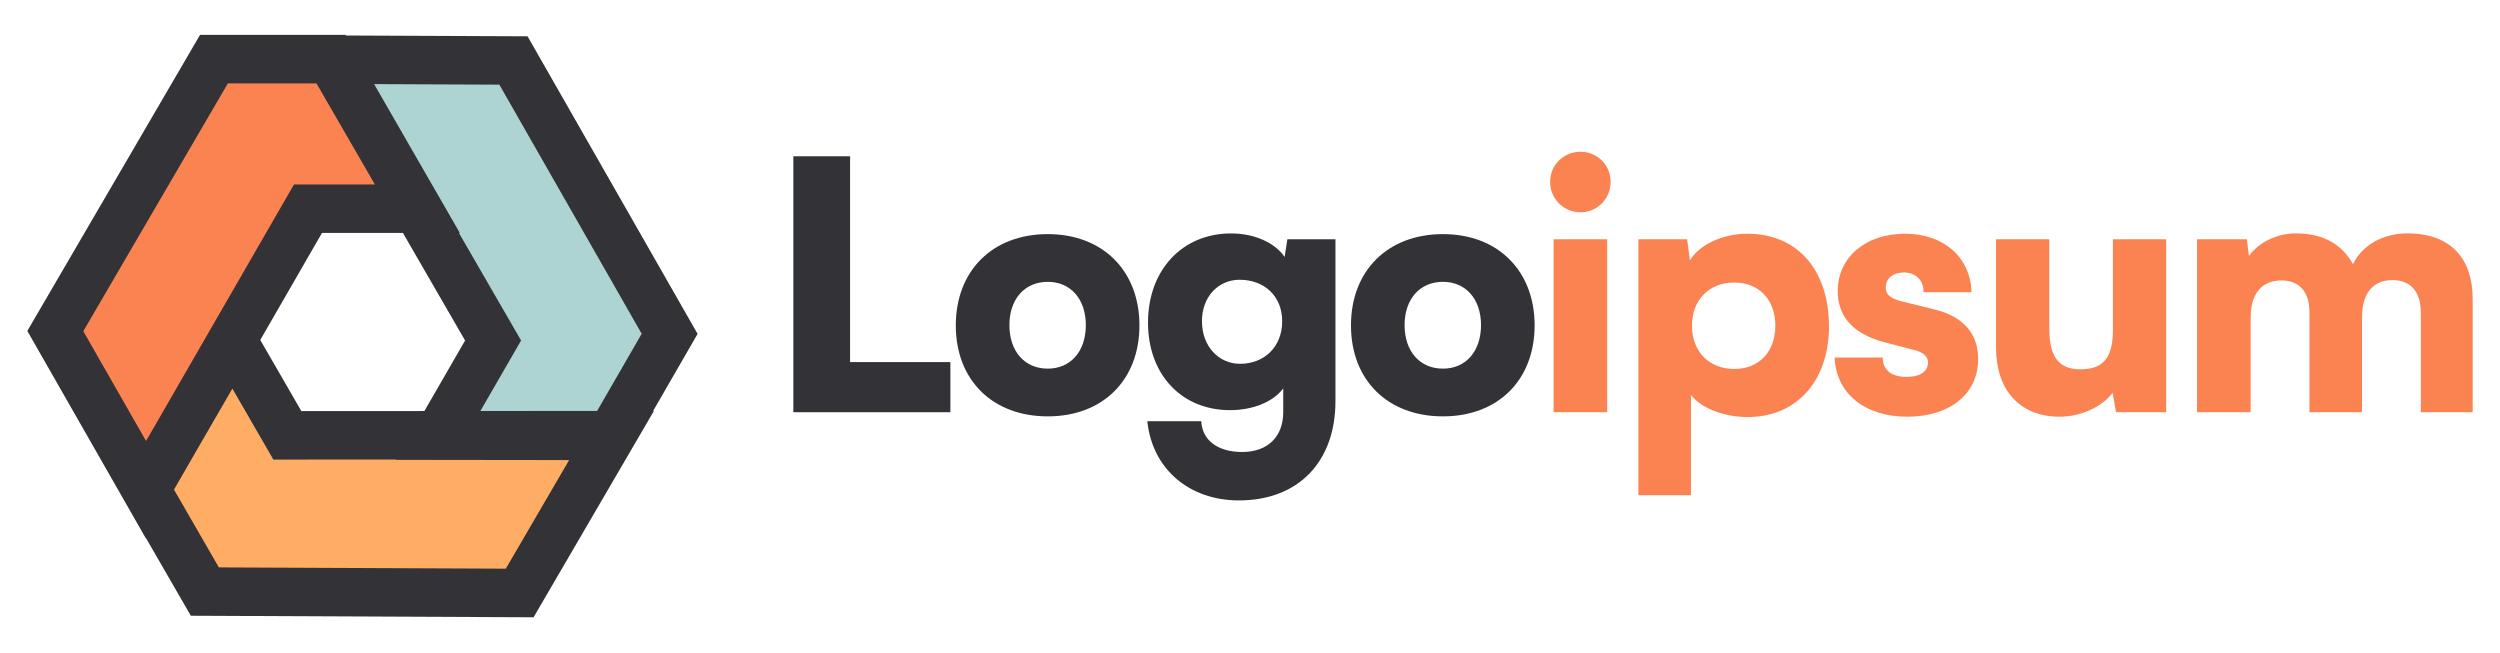
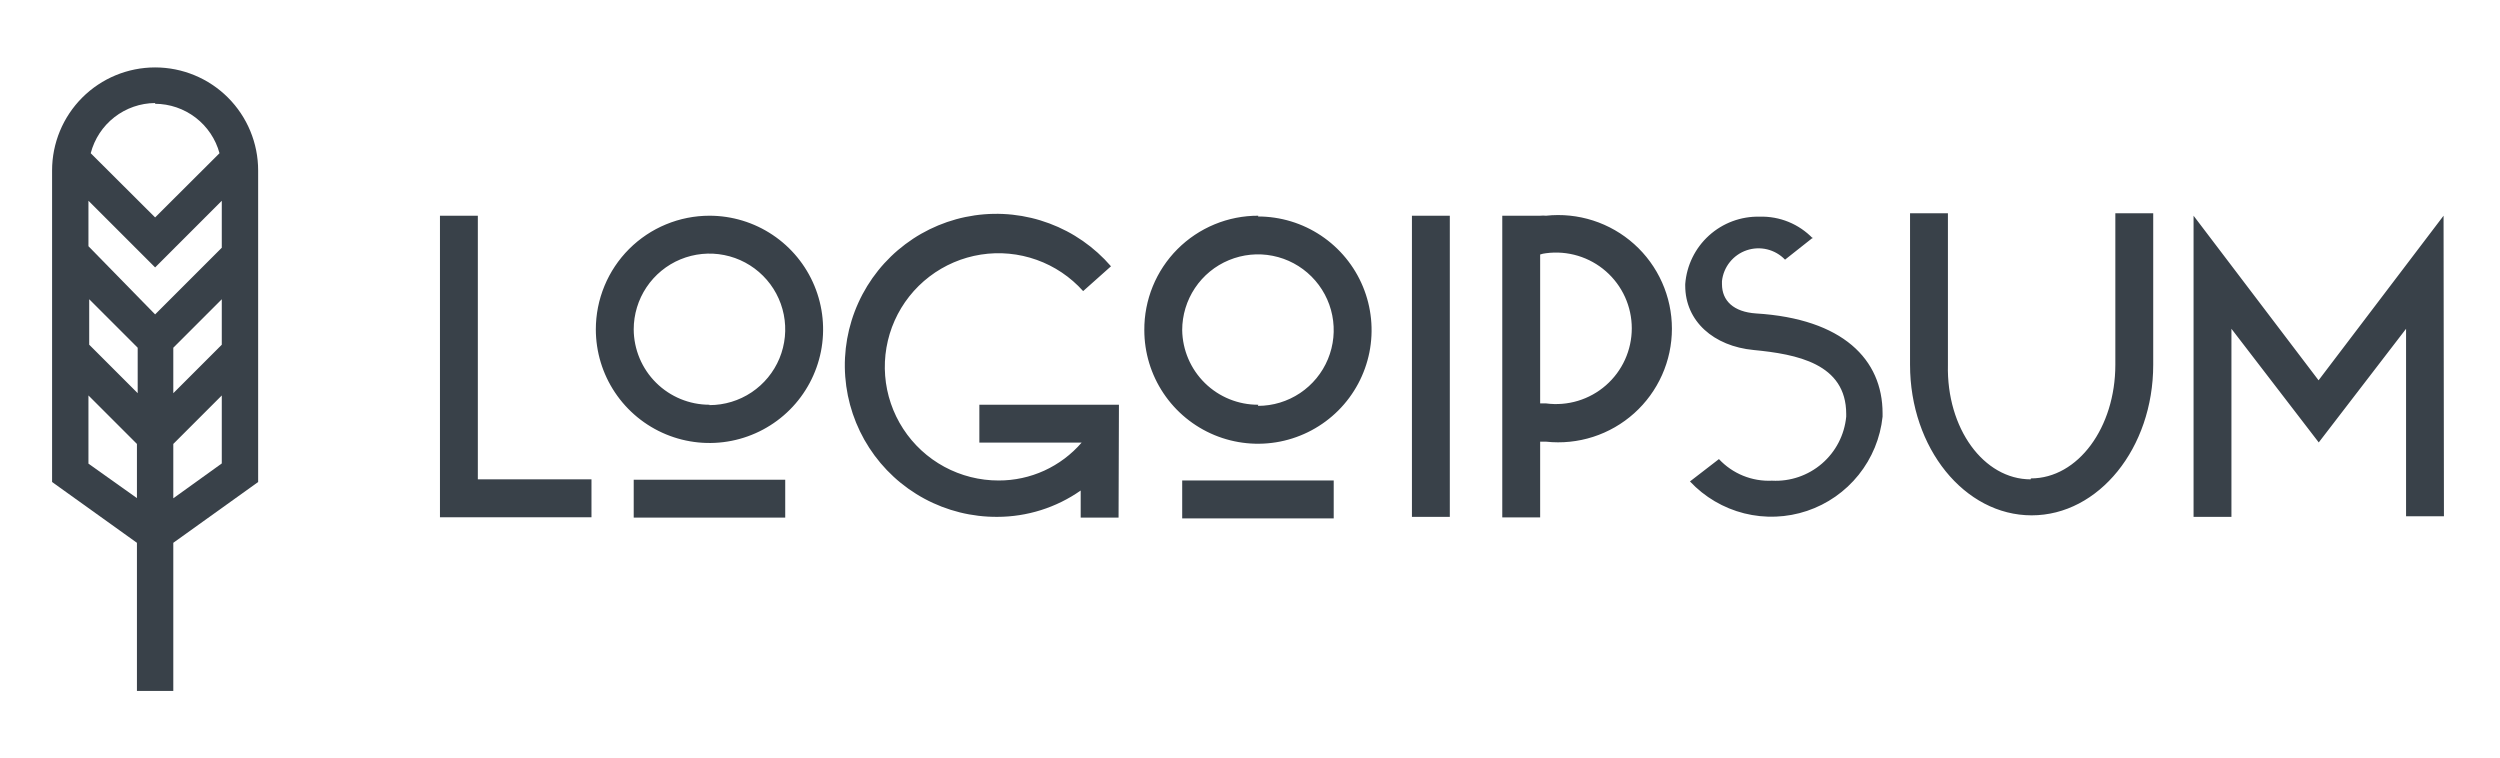
- <svg xmlns="http://www.w3.org/2000/svg" id="logo-26" width="138" height="36" viewBox="0 0 138 36" fill="none">
-   <path d="M11.308 32.655L8.055 27.021L12.829 18.777L15.862 24.031L33.767 24.021L28.686 32.733L11.308 32.655Z" class="ccompli2" fill="#FFAD64" />
-   <path d="M36.964 18.427L33.712 24.061L24.185 24.049L27.218 18.796L18.258 3.294L28.342 3.338L36.964 18.427Z" class="ccompli1" fill="#ADD4D3" />
-   <path d="M11.809 3.264H18.314L23.067 11.52L17.001 11.52L8.057 27.031L3.053 18.275L11.809 3.264Z" class="ccustom" fill="#FB8351" />
-   <path fill-rule="evenodd" clip-rule="evenodd" d="M19.107 1.96L19.088 1.926H11.041L1.508 18.268L8.051 29.718L8.06 29.704L10.533 33.989L29.453 34.074L36.097 22.682H36.053L38.507 18.431L29.121 2.004L19.107 1.96ZM25.332 12.858H25.382L20.652 4.643L27.564 4.673L35.421 18.424L32.962 22.683L26.517 22.687L28.764 18.795L25.332 12.858ZM17.468 4.602L20.694 10.182L16.228 10.182L8.582 23.441L8.061 24.341L4.598 18.282L12.578 4.602H17.468ZM14.367 18.766L17.774 12.858L22.241 12.858L25.673 18.796L23.426 22.689L16.634 22.692L14.367 18.766ZM9.604 27.027L10.9 24.779L12.827 21.45L15.089 25.369L21.88 25.366L21.869 25.384L31.416 25.396L27.92 31.391L12.082 31.32L9.604 27.027Z" class="cneutral" fill="#333237" />
-   <path d="M87.246 11.719C88.162 11.719 88.907 10.974 88.907 10.039C88.907 9.103 88.162 8.378 87.246 8.378C86.311 8.378 85.566 9.103 85.566 10.039C85.566 10.974 86.311 11.719 87.246 11.719ZM85.757 22.753H88.716V13.208H85.757V22.753Z" class="ccustom" fill="#FB8351" />
-   <path d="M90.438 27.335H93.34V21.799C93.894 22.524 95.154 23.021 96.471 23.021C99.316 23.021 101.034 20.844 100.958 17.828C100.881 14.754 99.106 12.902 96.452 12.902C95.097 12.902 93.817 13.494 93.283 14.372L93.13 13.208H90.438V27.335ZM93.397 17.981C93.397 16.549 94.352 15.594 95.727 15.594C97.12 15.594 97.999 16.568 97.999 17.981C97.999 19.393 97.12 20.367 95.727 20.367C94.352 20.367 93.397 19.412 93.397 17.981Z" class="ccustom" fill="#FB8351" />
-   <path d="M101.271 19.737C101.347 21.665 102.875 23.002 105.28 23.002C107.59 23.002 109.194 21.78 109.194 19.813C109.194 18.401 108.354 17.465 106.788 17.083L105.089 16.663C104.478 16.511 104.096 16.358 104.096 15.861C104.096 15.365 104.497 15.041 105.089 15.041C105.757 15.041 106.196 15.48 106.177 16.129H108.831C108.755 14.143 107.246 12.902 105.146 12.902C103.027 12.902 101.443 14.162 101.443 16.072C101.443 17.351 102.149 18.401 104.039 18.897L105.719 19.336C106.215 19.47 106.425 19.699 106.425 20.023C106.425 20.501 105.986 20.806 105.242 20.806C104.383 20.806 103.925 20.405 103.925 19.737H101.271Z" class="ccustom" fill="#FB8351" />
-   <path d="M113.694 23.002C114.858 23.002 116.023 22.467 116.615 21.684L116.806 22.753H119.574V13.208H116.634V18.172C116.634 19.603 116.214 20.386 114.858 20.386C113.808 20.386 113.121 19.909 113.121 18.133V13.208H110.181V19.202C110.181 21.474 111.441 23.002 113.694 23.002Z" class="ccustom" fill="#FB8351" />
-   <path d="M124.236 22.753V17.541C124.236 15.938 125.095 15.48 125.935 15.48C126.871 15.48 127.482 16.052 127.482 17.236V22.753H130.383V17.541C130.383 15.919 131.223 15.461 132.063 15.461C132.999 15.461 133.629 16.033 133.629 17.236V22.753H136.492V16.511C136.492 14.334 135.347 12.883 132.884 12.883C131.51 12.883 130.383 13.552 129.887 14.582C129.314 13.552 128.322 12.883 126.737 12.883C125.687 12.883 124.713 13.361 124.141 14.124L124.026 13.208H121.277V22.753H124.236Z" class="ccustom" fill="#FB8351" />
-   <path d="M46.924 8.627H43.793V22.755H52.461V19.987H46.924V8.627Z" class="cneutral" fill="#333237" />
-   <path d="M52.76 17.963C52.76 20.979 54.783 22.984 57.838 22.984C60.873 22.984 62.897 20.979 62.897 17.963C62.897 14.947 60.873 12.923 57.838 12.923C54.783 12.923 52.76 14.947 52.76 17.963ZM55.719 17.944C55.719 16.512 56.559 15.557 57.838 15.557C59.098 15.557 59.938 16.512 59.938 17.944C59.938 19.395 59.098 20.349 57.838 20.349C56.559 20.349 55.719 19.395 55.719 17.944Z" class="cneutral" fill="#333237" />
-   <path d="M63.37 17.81C63.37 20.693 65.241 22.64 67.894 22.64C69.173 22.64 70.281 22.182 70.834 21.438V22.755C70.834 24.072 70.013 24.95 68.562 24.95C67.264 24.95 66.367 24.339 66.31 23.251H63.332C63.599 25.867 65.623 27.623 68.391 27.623C71.655 27.623 73.717 25.504 73.717 22.144V13.209H71.063L70.911 14.183C70.376 13.4 69.25 12.885 67.952 12.885C65.279 12.885 63.37 14.889 63.37 17.81ZM66.348 17.734C66.348 16.359 67.264 15.443 68.429 15.443C69.784 15.443 70.777 16.34 70.777 17.734C70.777 19.128 69.803 20.082 68.448 20.082C67.283 20.082 66.348 19.128 66.348 17.734Z" class="cneutral" fill="#333237" />
-   <path d="M74.574 17.963C74.574 20.979 76.597 22.984 79.652 22.984C82.688 22.984 84.711 20.979 84.711 17.963C84.711 14.947 82.688 12.923 79.652 12.923C76.597 12.923 74.574 14.947 74.574 17.963ZM77.533 17.944C77.533 16.512 78.373 15.557 79.652 15.557C80.912 15.557 81.752 16.512 81.752 17.944C81.752 19.395 80.912 20.349 79.652 20.349C78.373 20.349 77.533 19.395 77.533 17.944Z" class="cneutral" fill="#333237" />
+ <svg xmlns="http://www.w3.org/2000/svg" id="logo-5" width="132" height="40" viewBox="0 0 132 40" fill="none">
+   <path d="M23.23 11.39H25.23V25.31H31.23V27.31H23.23V11.39ZM37.46 11.39C38.647 11.39 39.807 11.742 40.793 12.401C41.78 13.06 42.549 13.998 43.003 15.094C43.457 16.19 43.576 17.397 43.345 18.561C43.113 19.724 42.542 20.794 41.703 21.633C40.864 22.472 39.794 23.043 38.63 23.275C37.467 23.506 36.26 23.387 35.164 22.933C34.068 22.479 33.13 21.71 32.471 20.723C31.812 19.737 31.46 18.577 31.46 17.39C31.46 16.602 31.615 15.822 31.917 15.094C32.218 14.366 32.66 13.704 33.217 13.147C33.775 12.59 34.436 12.148 35.164 11.847C35.892 11.545 36.672 11.39 37.46 11.39V11.39ZM37.46 21.39C38.251 21.39 39.025 21.155 39.682 20.716C40.34 20.276 40.853 19.652 41.156 18.921C41.458 18.19 41.538 17.386 41.383 16.61C41.229 15.834 40.848 15.121 40.288 14.562C39.729 14.002 39.016 13.621 38.24 13.467C37.464 13.312 36.66 13.392 35.929 13.694C35.198 13.997 34.574 14.51 34.134 15.168C33.695 15.825 33.46 16.599 33.46 17.39C33.465 18.447 33.889 19.46 34.639 20.206C35.388 20.951 36.403 21.37 37.46 21.37V21.39ZM33.46 25.33H41.46V27.33H33.46V25.33ZM59.06 27.33H57.06V25.9C55.77 26.803 54.234 27.288 52.66 27.29C51.318 27.299 49.994 26.97 48.812 26.333C47.63 25.697 46.628 24.773 45.897 23.647C45.166 22.521 44.73 21.229 44.629 19.89C44.528 18.551 44.766 17.209 45.321 15.986C45.875 14.763 46.728 13.7 47.802 12.894C48.875 12.087 50.135 11.564 51.463 11.372C52.792 11.18 54.148 11.326 55.405 11.796C56.663 12.265 57.782 13.044 58.66 14.06L57.19 15.37C56.522 14.624 55.679 14.056 54.736 13.72C53.793 13.383 52.78 13.287 51.791 13.442C50.802 13.597 49.867 13.997 49.072 14.605C48.276 15.214 47.646 16.012 47.238 16.926C46.83 17.841 46.658 18.843 46.736 19.841C46.815 20.839 47.142 21.802 47.688 22.641C48.234 23.481 48.981 24.17 49.862 24.647C50.743 25.123 51.729 25.372 52.73 25.37C53.561 25.372 54.383 25.194 55.139 24.849C55.895 24.503 56.567 23.999 57.11 23.37H51.71V21.37H59.08L59.06 27.33ZM66.42 11.43C67.607 11.43 68.767 11.782 69.753 12.441C70.74 13.101 71.509 14.037 71.963 15.134C72.417 16.23 72.536 17.437 72.305 18.601C72.073 19.764 71.502 20.834 70.663 21.673C69.823 22.512 68.754 23.083 67.591 23.315C66.427 23.546 65.22 23.427 64.124 22.973C63.028 22.519 62.09 21.75 61.431 20.763C60.772 19.777 60.42 18.617 60.42 17.43C60.415 16.637 60.567 15.851 60.867 15.117C61.167 14.383 61.61 13.716 62.17 13.154C62.73 12.593 63.396 12.148 64.129 11.845C64.861 11.542 65.647 11.387 66.44 11.39L66.42 11.43ZM66.42 21.43C67.211 21.43 67.984 21.195 68.642 20.756C69.3 20.316 69.813 19.692 70.115 18.961C70.418 18.23 70.498 17.426 70.343 16.65C70.189 15.874 69.808 15.161 69.248 14.602C68.689 14.042 67.976 13.661 67.2 13.507C66.424 13.352 65.62 13.432 64.889 13.735C64.158 14.037 63.534 14.55 63.094 15.208C62.655 15.866 62.42 16.639 62.42 17.43C62.436 18.484 62.867 19.489 63.62 20.227C64.372 20.965 65.386 21.375 66.44 21.37L66.42 21.43ZM62.42 25.37H70.42V27.37H62.42V25.37ZM74.55 11.39H76.55V27.29H74.55V11.39ZM79.32 11.39H81.32C81.423 11.379 81.527 11.379 81.63 11.39C82.468 11.299 83.315 11.386 84.117 11.644C84.919 11.902 85.657 12.327 86.284 12.889C86.912 13.452 87.413 14.141 87.756 14.91C88.1 15.679 88.277 16.512 88.277 17.355C88.277 18.198 88.1 19.031 87.756 19.8C87.413 20.569 86.912 21.258 86.284 21.821C85.657 22.383 84.919 22.808 84.117 23.066C83.315 23.324 82.468 23.411 81.63 23.32H81.32V27.32H79.32V11.39ZM81.32 13.39V21.3H81.63C82.195 21.375 82.769 21.329 83.315 21.164C83.86 20.999 84.364 20.72 84.793 20.344C85.222 19.969 85.565 19.506 85.801 18.987C86.036 18.468 86.158 17.905 86.158 17.335C86.158 16.765 86.036 16.202 85.801 15.683C85.565 15.164 85.222 14.701 84.793 14.326C84.364 13.95 83.86 13.671 83.315 13.506C82.769 13.341 82.195 13.295 81.63 13.37C81.521 13.381 81.414 13.405 81.31 13.44L81.32 13.39ZM95.73 12.54L94.25 13.71C93.995 13.443 93.668 13.255 93.31 13.167C92.951 13.079 92.575 13.096 92.225 13.214C91.875 13.333 91.567 13.549 91.336 13.837C91.104 14.125 90.96 14.473 90.92 14.84V15C90.92 15.88 91.53 16.47 92.72 16.55C97.3 16.83 99.4 18.98 99.4 21.82V22C99.282 23.124 98.843 24.19 98.136 25.072C97.43 25.954 96.484 26.615 95.413 26.975C94.342 27.335 93.189 27.38 92.093 27.105C90.997 26.829 90.003 26.244 89.23 25.42L90.76 24.24C91.116 24.622 91.551 24.921 92.034 25.118C92.518 25.315 93.038 25.404 93.56 25.38C94.523 25.431 95.469 25.108 96.199 24.478C96.93 23.848 97.388 22.96 97.48 22V21.86C97.48 19.19 94.86 18.7 92.59 18.48C90.49 18.28 88.98 16.97 88.98 15.08V15C89.054 14.016 89.503 13.098 90.234 12.436C90.966 11.773 91.924 11.417 92.91 11.44C93.433 11.425 93.953 11.519 94.437 11.717C94.921 11.915 95.358 12.213 95.72 12.59L95.73 12.54ZM107.23 25.26C109.72 25.26 111.69 22.57 111.69 19.26V11.26H113.69V19.26C113.69 23.66 110.81 27.21 107.27 27.21C103.73 27.21 100.85 23.66 100.85 19.26V11.26H102.85V19.26C102.77 22.62 104.74 25.31 107.22 25.31L107.23 25.26ZM129.04 27.26H127.04V17.36L122.43 23.36L117.82 17.36V27.29H115.82V11.39L122.42 20.08L129.02 11.39L129.04 27.26Z" class="ccustom" fill="#394149" />
+   <path d="M13.63 9C13.63 7.557 13.057 6.174 12.037 5.153C11.017 4.133 9.633 3.56 8.19 3.56C6.747 3.56 5.364 4.133 4.343 5.153C3.323 6.174 2.75 7.557 2.75 9V25.45L7.23 28.66V36.48H9.15V28.66L13.63 25.45V9ZM11.71 18.2L9.15 20.76V18.36L11.71 15.8V18.2ZM4.71 15.8L7.27 18.36V20.76L4.71 18.2V15.8ZM11.71 13.08L8.19 16.6L4.67 13V10.6L8.19 14.12L11.71 10.6V13.08ZM8.19 5.48C8.964 5.483 9.716 5.741 10.33 6.212C10.944 6.683 11.387 7.343 11.59 8.09L8.19 11.48L4.79 8.09C4.986 7.336 5.425 6.667 6.04 6.188C6.655 5.709 7.411 5.446 8.19 5.44V5.48ZM4.67 24.48V20.88L7.23 23.44V26.3L4.67 24.48ZM9.15 26.31V23.44L11.71 20.88V24.47L9.15 26.31Z" class="ccustom" fill="#394149" />
</svg>
